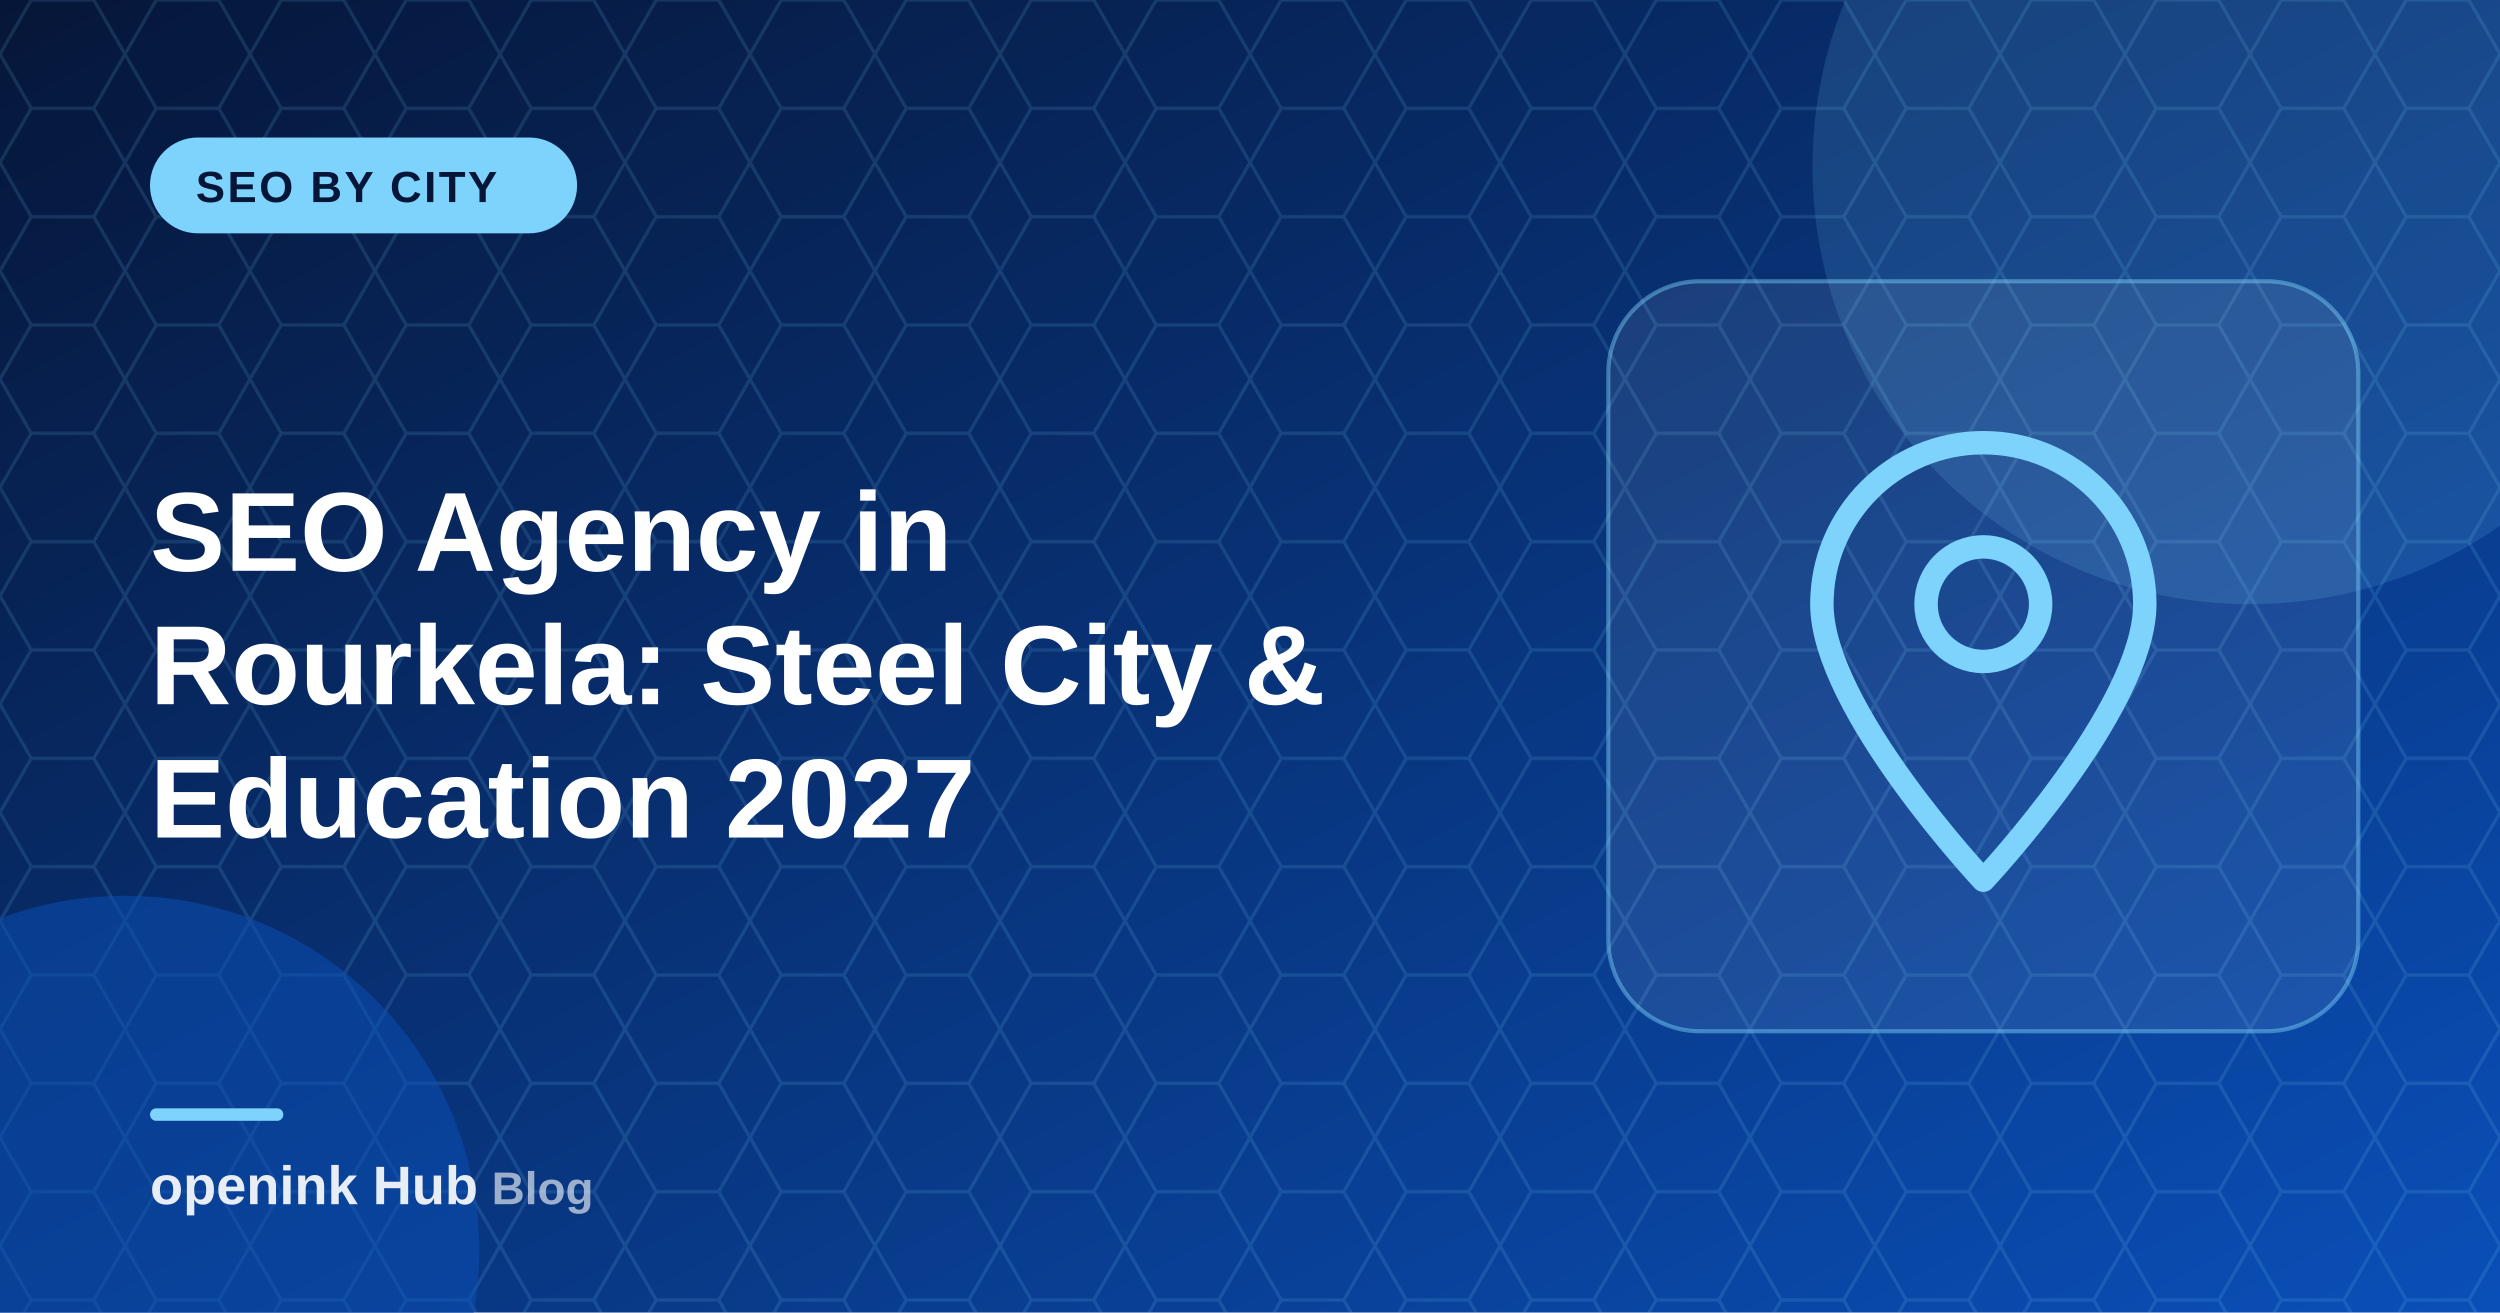
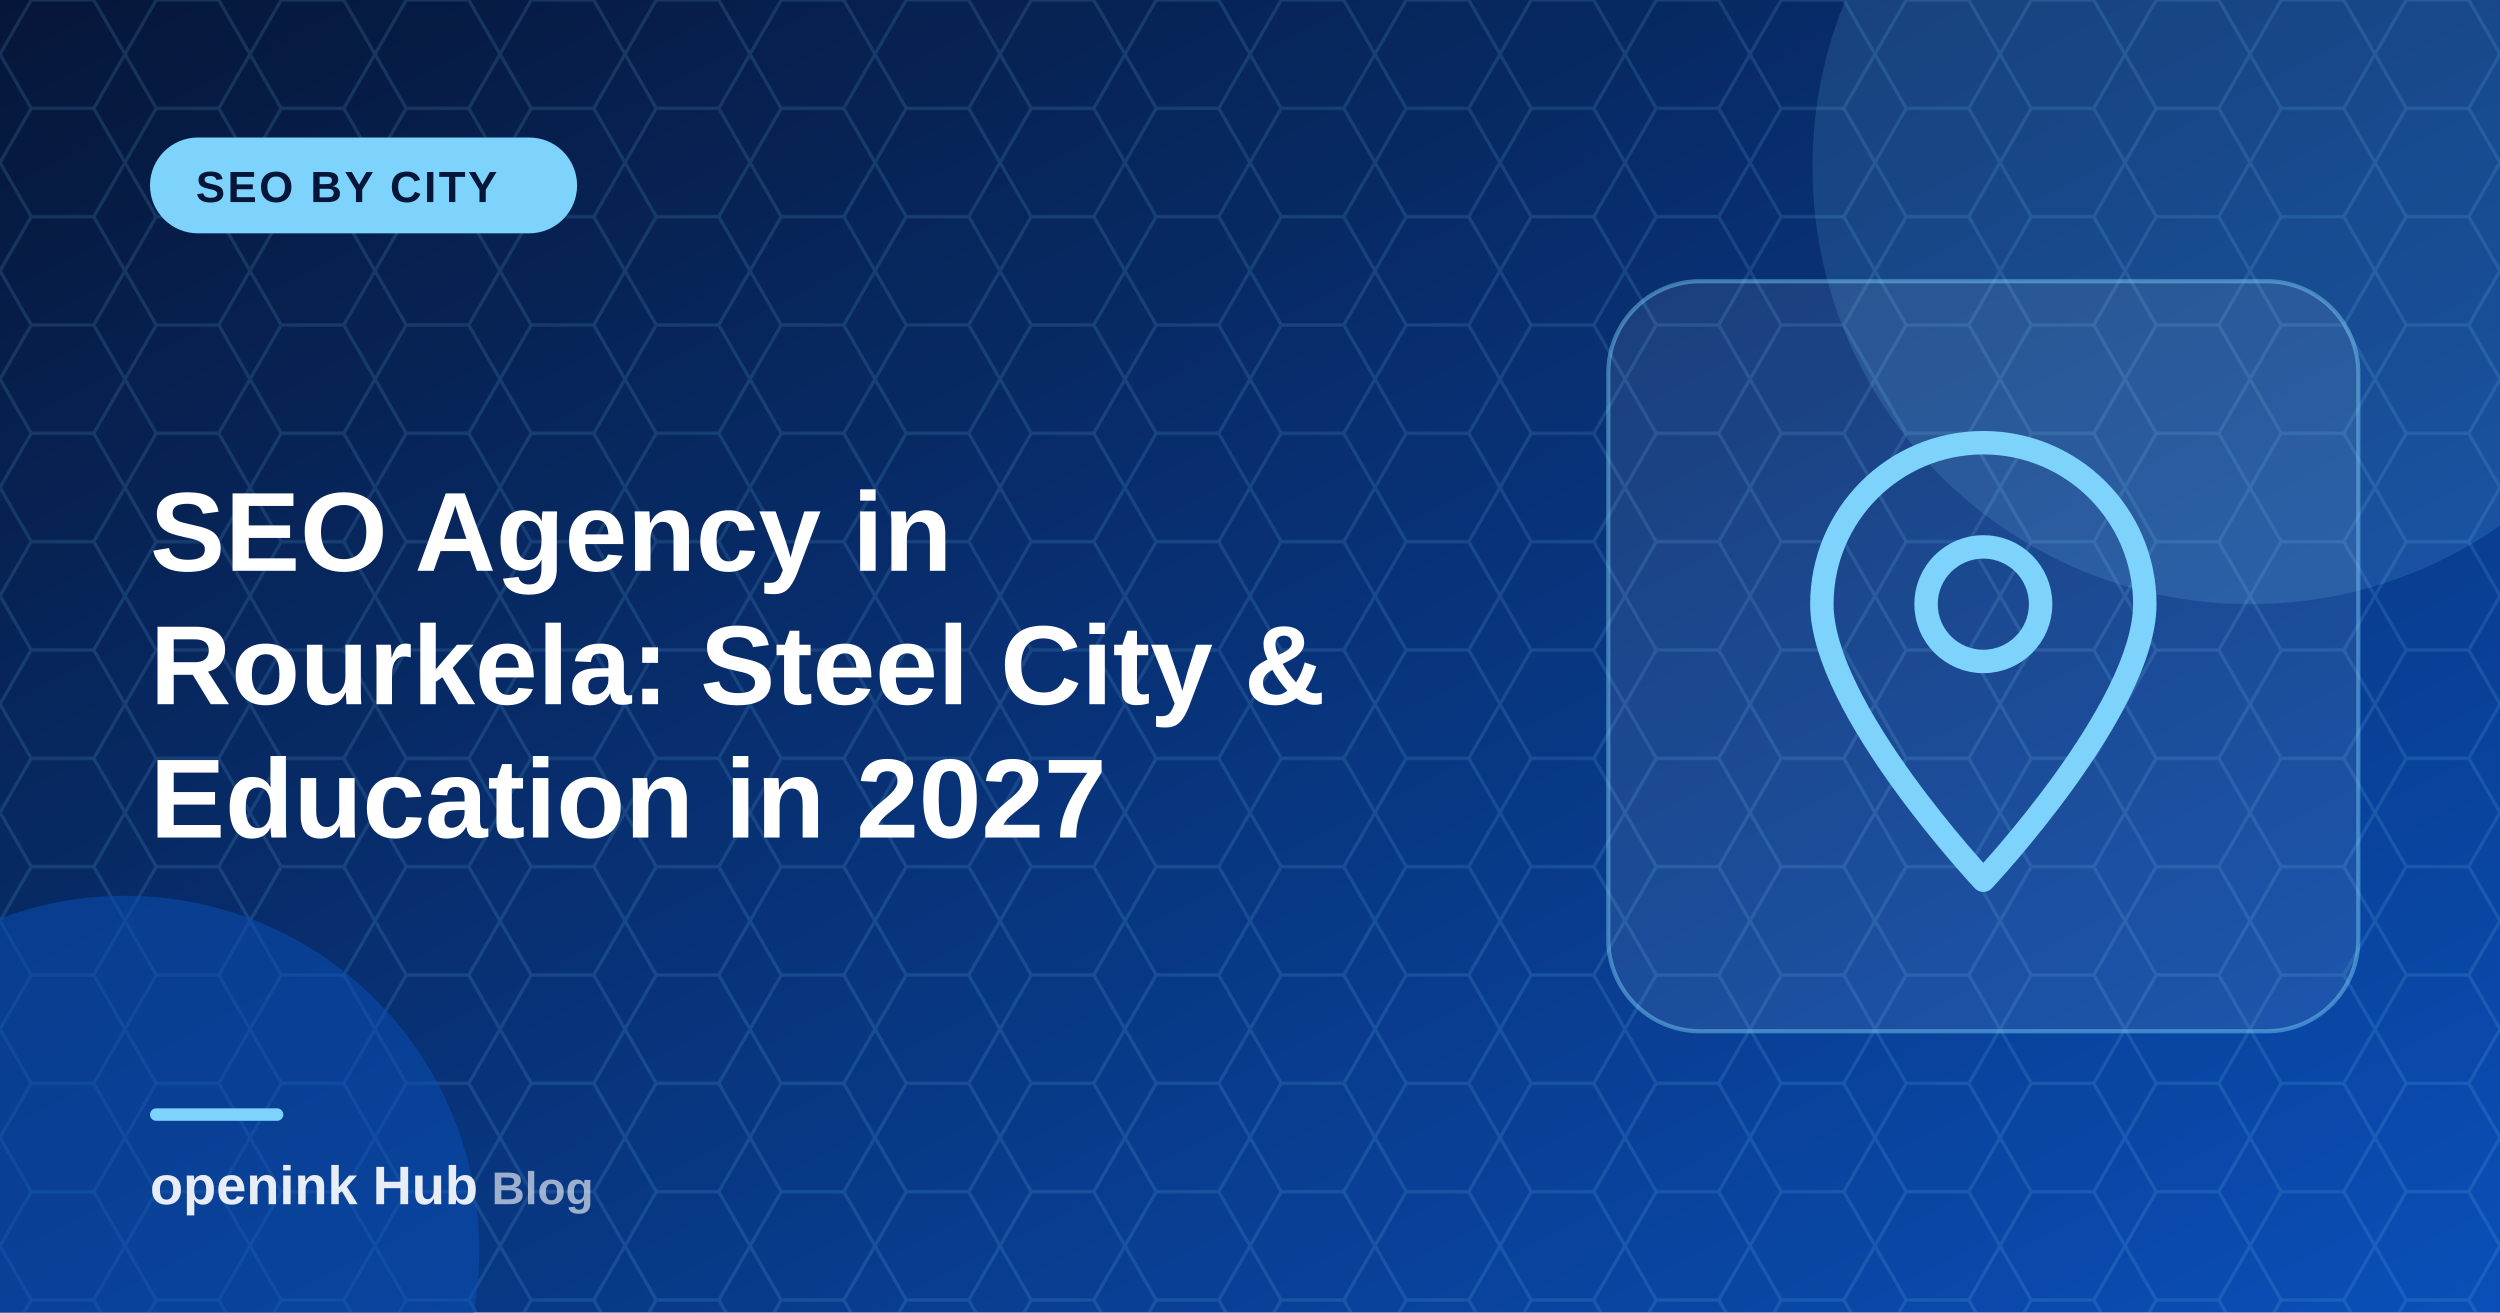
- <svg xmlns="http://www.w3.org/2000/svg" width="1200" height="630" viewBox="0 0 1200 630" role="img" aria-label="SEO Agency in Rourkela: Steel City &amp; Education 2027">
+ <svg xmlns="http://www.w3.org/2000/svg" width="1200" height="630" viewBox="0 0 1200 630" role="img" aria-label="SEO Agency in Rourkela: Steel City &amp; Education in 2027">
  <defs>
    <linearGradient id="g" x1="0" y1="0" x2="1" y2="1">
      <stop offset="0" stop-color="#061638" />
      <stop offset="1" stop-color="#0a4fb8" />
    </linearGradient>
    <pattern id="p" width="60" height="52" patternUnits="userSpaceOnUse">
      <path d="M15 0h30l15 26-15 26H15L0 26Z" fill="none" stroke="#7dd3fc" stroke-width="1.6" />
    </pattern>
    <style>.ic{fill:none;stroke:#7dd3fc;stroke-width:9;stroke-linecap:round;stroke-linejoin:round}.ic .f{fill:#7dd3fc;stroke:none}</style>
  </defs>
  <rect width="1200" height="630" fill="url(#g)" />
  <rect width="1200" height="630" fill="url(#p)" opacity=".14" />
  <circle cx="1080" cy="80" r="210" fill="#7dd3fc" opacity=".14" />
  <circle cx="60" cy="600" r="170" fill="#0a4fb8" opacity=".5" />
  <rect x="772" y="135" width="360" height="360" rx="44" fill="#fff" fill-opacity=".08" stroke="#7dd3fc" stroke-opacity=".45" stroke-width="2" />
  <g class="ic" transform="translate(827 190) scale(1.25)">
    <path d="M100 186S38 120 38 80a62 62 0 0 1 124 0c0 40-62 106-62 106Z" />
    <circle cx="100" cy="80" r="22" />
  </g>
  <rect x="72" y="66" width="205" height="46" rx="23" fill="#7dd3fc" />
  <text x="94" y="97" fill="#061638" font-family="Segoe UI,Arial,sans-serif" font-size="21" font-weight="700" letter-spacing="1.2">SEO BY CITY</text>
  <text x="72" y="274" fill="#fff" font-family="Segoe UI,Arial,sans-serif" font-size="54" font-weight="800">SEO Agency in</text>
  <text x="72" y="338" fill="#fff" font-family="Segoe UI,Arial,sans-serif" font-size="54" font-weight="800">Rourkela: Steel City &amp;</text>
-   <text x="72" y="402" fill="#fff" font-family="Segoe UI,Arial,sans-serif" font-size="54" font-weight="800">Education 2027</text>
+   <text x="72" y="402" fill="#fff" font-family="Segoe UI,Arial,sans-serif" font-size="54" font-weight="800">Education in 2027</text>
  <rect x="72" y="532" width="64" height="6" rx="3" fill="#7dd3fc" />
  <text x="72" y="578" fill="#fff" fill-opacity=".9" font-family="Segoe UI,Arial,sans-serif" font-size="26" font-weight="700">openink Hub</text>
  <text x="236" y="578" fill="#fff" fill-opacity=".6" font-family="Segoe UI,Arial,sans-serif" font-size="22" font-weight="600">Blog</text>
</svg>
